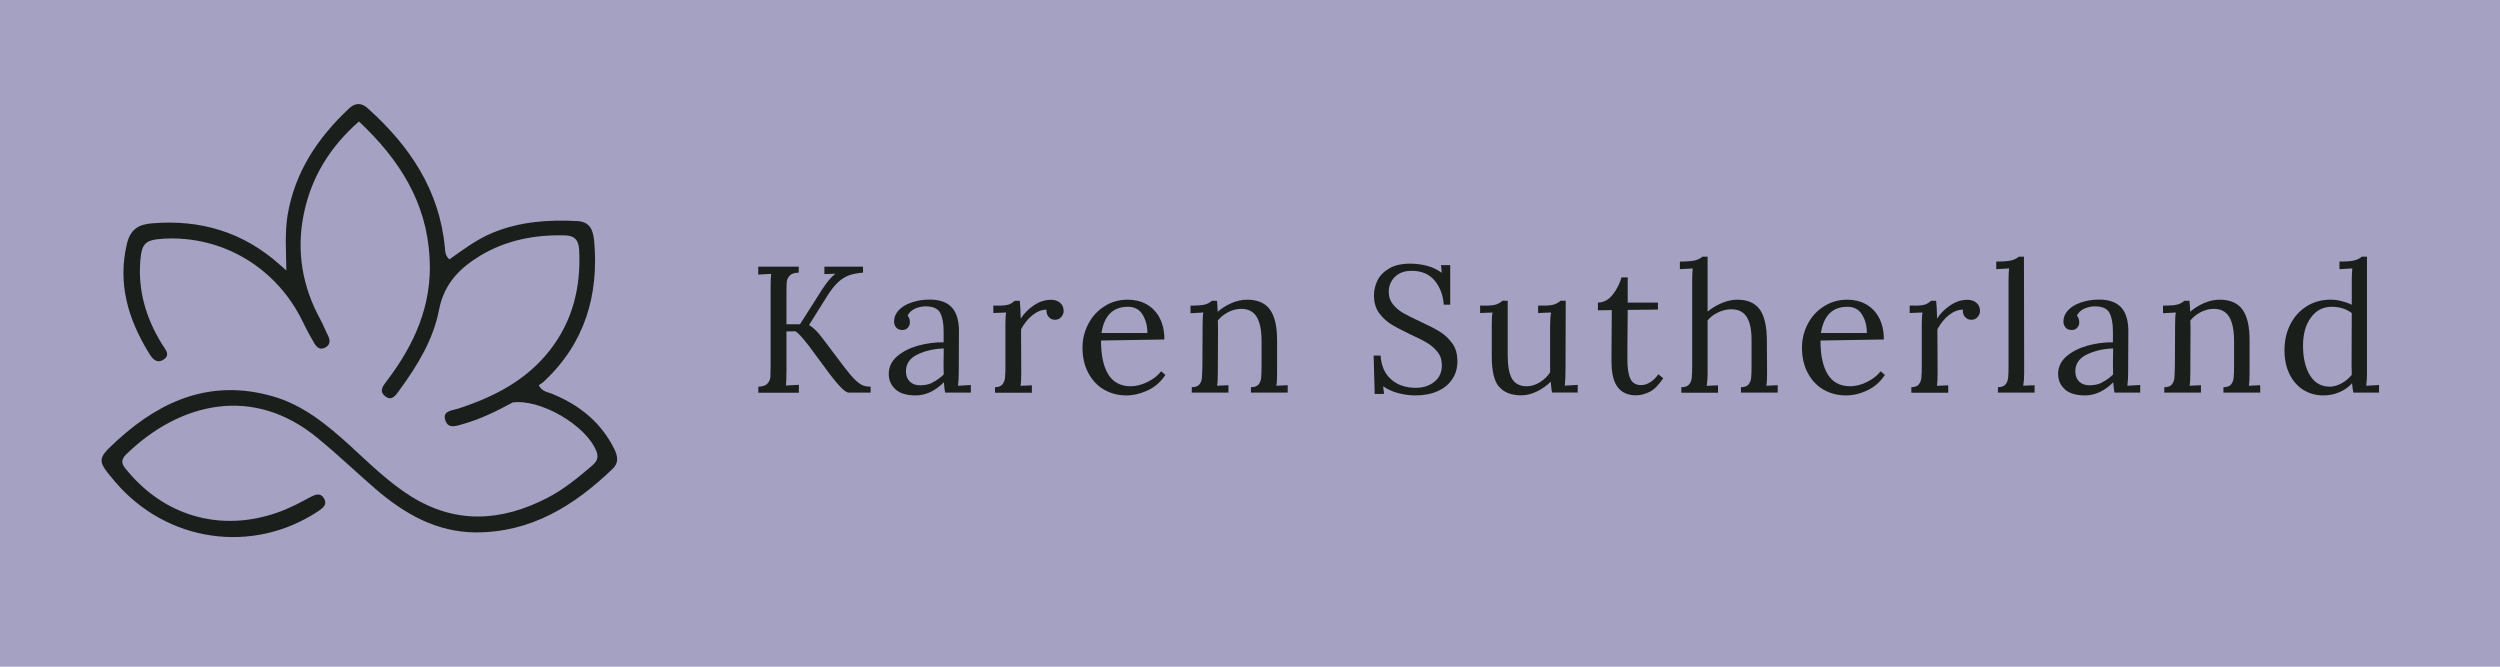
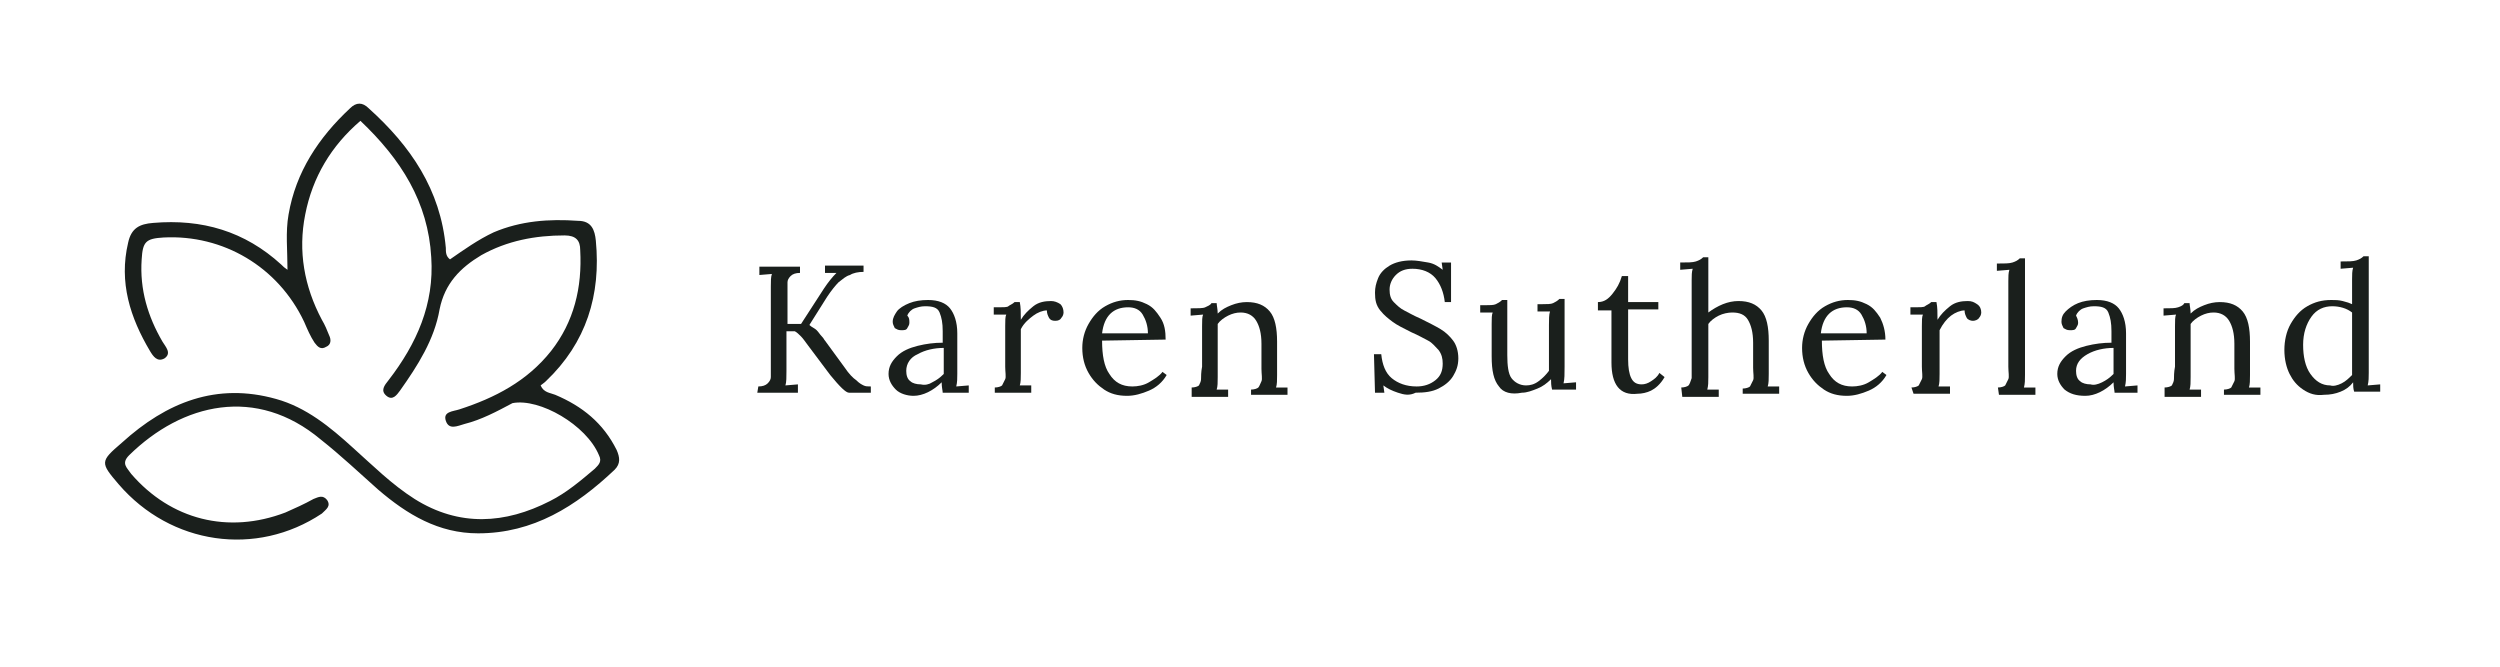
- <svg xmlns="http://www.w3.org/2000/svg" id="a" viewBox="0 0 240 64">
-   <defs>
-     <style>.b{fill:#a4a1c3;}.c{fill:none;isolation:isolate;}.d{fill:#1a1f1c;}</style>
-   </defs>
-   <rect class="b" width="240" height="64" />
-   <g class="c">
-     <path class="d" d="m72.8,37.12c.4-.01.69-.1.86-.28s.27-.38.29-.61.03-.65.03-1.24v-7.46c0-.48.02-.9.05-1.24l-1.24.07v-.76h3.89v.57c-.4.01-.69.1-.86.28s-.27.38-.29.61c-.02.24-.03.65-.03,1.24v2.83h1.3l2.16-3.4c.43-.65.83-1.13,1.23-1.45l-1.05.03v-.71h3.71v.57c-.53.05-.98.13-1.34.26-.36.13-.72.35-1.06.67-.35.32-.71.79-1.09,1.4l-1.69,2.7c.25.16.47.34.66.53.18.19.35.38.49.57s.24.31.29.37l1.94,2.57c.43.57.78.98,1.06,1.24.28.27.53.44.73.52.21.08.45.12.74.12v.57h-2.11c-.3,0-.88-.56-1.75-1.69l-2.07-2.8c-.28-.36-.52-.65-.72-.88-.2-.23-.39-.4-.58-.52l-.85.02v3.82c0,.61-.02,1.07-.05,1.37l1.24-.07v.76h-3.89v-.57Z" />
-     <path class="d" d="m85.99,37.39c-.44-.38-.67-.88-.67-1.49,0-.67.27-1.23.8-1.69.54-.46,1.21-.8,2.02-1.03.81-.22,1.63-.33,2.45-.32v-1.07c0-.75-.11-1.33-.33-1.75s-.69-.63-1.4-.63c-.36,0-.7.08-1.02.22-.32.15-.56.37-.71.67.15.16.22.38.22.66,0,.17-.06.34-.19.49-.13.16-.31.23-.55.23s-.43-.08-.57-.23c-.14-.16-.21-.36-.21-.61,0-.38.15-.73.44-1.05.29-.32.7-.57,1.23-.75.52-.18,1.11-.28,1.75-.28.97,0,1.68.26,2.14.77.46.51.69,1.32.67,2.43l-.02,3.89c0,.37-.02.76-.07,1.18l1.23-.07v.73h-2.47c-.03-.17-.08-.5-.12-.99-.84.84-1.75,1.26-2.71,1.26-.84,0-1.48-.19-1.93-.57Zm3.52-.67c.36-.17.72-.42,1.09-.77-.01-.17-.02-.47-.02-.88l.02-1.62c-.94.03-1.79.23-2.52.58-.74.35-1.11.89-1.11,1.62,0,.43.13.75.38.99.25.23.58.35.97.35.44,0,.84-.08,1.19-.25Z" />
-     <path class="d" d="m95.5,37.17c.33,0,.57-.08.72-.25.14-.17.23-.38.26-.64.03-.26.04-.67.04-1.22v-3.94c0-.48.02-.86.07-1.12l-1.23.05v-.71h.54c.44,0,.75-.04.95-.11.2-.07.38-.19.55-.35h.5c.05.45.07,1.02.09,1.71.29-.47.7-.89,1.24-1.26s1.09-.55,1.67-.55c.35,0,.63.09.86.28.23.18.35.46.35.81,0,.18-.07.37-.22.55-.14.18-.35.28-.61.28s-.46-.1-.62-.29c-.16-.19-.22-.42-.19-.68-.44-.01-.88.16-1.32.5s-.82.81-1.13,1.38l.02,4.25c0,.52-.02.91-.07,1.18l1.09-.05v.71h-3.54v-.52Z" />
-     <path class="d" d="m105.98,37.4c-.64-.37-1.14-.91-1.51-1.61-.37-.7-.55-1.5-.55-2.41,0-.81.18-1.56.55-2.27.37-.71.88-1.28,1.55-1.7.66-.43,1.41-.64,2.25-.64.66,0,1.25.14,1.78.43.53.29.95.72,1.26,1.29s.47,1.27.47,2.1l-6.08.1c-.01,1.38.22,2.46.68,3.23.47.77,1.19,1.16,2.17,1.16.53,0,1.07-.14,1.63-.42.56-.28.99-.62,1.29-1.02l.41.35c-.44.67-1,1.16-1.7,1.49-.7.32-1.38.48-2.05.48-.79,0-1.51-.19-2.15-.56Zm4.17-5.43c0-.69-.16-1.28-.47-1.78-.31-.5-.78-.74-1.4-.74-1.43,0-2.28.84-2.54,2.52h4.41Z" />
-     <path class="d" d="m114.41,37.17c.33,0,.57-.08.72-.25.14-.17.23-.38.25-.62.02-.25.04-.66.05-1.24l.02-3.94c0-.48.02-.86.07-1.12l-1.23.07v-.73c.68,0,1.15-.04,1.4-.11.25-.07.47-.19.64-.35h.5c.02.22.05.57.07,1.05.39-.35.84-.62,1.34-.84.5-.21.99-.32,1.48-.32,1,0,1.73.31,2.19.94.46.63.69,1.6.69,2.93v3.21c0,.52-.02.91-.07,1.18l1.09-.05v.71h-3.53v-.52c.33,0,.57-.08.72-.25s.23-.38.26-.64c.03-.26.04-.67.04-1.22v-2.42c-.01-.99-.17-1.74-.48-2.24s-.8-.75-1.47-.75c-.41,0-.83.1-1.24.31-.41.21-.75.48-1.01.81.01.13.02.35.02.67l-.02,4.41c0,.52-.02.91-.07,1.18l1.09-.05v.71h-3.52v-.52Z" />
-     <path class="d" d="m134.22,37.74c-.55-.15-1.03-.37-1.44-.66l.09.74h-.9l-.1-3.68h.67c.06.99.4,1.75,1.02,2.29.62.54,1.41.8,2.37.8.7,0,1.29-.19,1.77-.58.48-.39.72-.91.72-1.58,0-.5-.13-.92-.41-1.27-.27-.35-.61-.65-1-.88-.4-.24-.94-.51-1.62-.82-.77-.37-1.39-.69-1.84-.97s-.84-.64-1.17-1.1-.48-1.02-.48-1.69c0-.46.11-.92.32-1.38.21-.46.58-.85,1.11-1.17.52-.32,1.22-.48,2.08-.48.52,0,1.04.07,1.56.2s1,.36,1.44.68l-.07-.74h.88v3.8h-.62c-.06-.91-.35-1.68-.87-2.31-.52-.63-1.26-.94-2.2-.94-.69,0-1.23.19-1.62.58-.39.39-.59.87-.59,1.44,0,.46.13.86.4,1.19.26.33.59.61.97.83.38.22.92.49,1.61.81.78.36,1.41.68,1.89.97.48.29.88.67,1.22,1.13s.5,1.04.5,1.72-.16,1.22-.48,1.71c-.32.5-.78.88-1.39,1.16-.61.28-1.34.42-2.18.42-.54,0-1.09-.08-1.63-.22Z" />
-     <path class="d" d="m143.89,37.12c-.46-.56-.68-1.54-.68-2.92v-3.08c0-.48.02-.86.07-1.12l-1.19.05v-.71h.54c.45,0,.79-.04,1.02-.12.23-.08.43-.2.59-.35h.5v5.27c0,1.01.14,1.76.42,2.23.28.47.75.71,1.41.71.43,0,.84-.13,1.25-.38.41-.25.74-.57.99-.95v-4.44c0-.54.03-.98.09-1.31l-1.24.05v-.71h.54c.45,0,.79-.04,1.02-.12s.43-.2.59-.35h.5l-.02,6.53c0,.67-.02,1.21-.07,1.62l1.24-.07v.73h-2.47c-.06-.36-.1-.7-.12-1.04-.38.38-.82.69-1.33.94-.51.25-1,.37-1.49.37-.98,0-1.7-.28-2.15-.85Z" />
-     <path class="d" d="m154.7,34.78l.03-5.01-1.33.02v-.74c.55-.01,1.02-.26,1.41-.75.39-.49.67-1.05.86-1.67h.59v2.42h2.9v.67l-2.9.03c-.01,1.76-.02,2.98-.03,3.66,0,.68,0,1.06,0,1.14,0,.82.1,1.43.29,1.82.2.4.54.6,1.02.6.3,0,.6-.09.89-.28.29-.18.55-.44.77-.76l.47.38c-.45.67-.89,1.11-1.33,1.32-.44.21-.86.32-1.28.32-1.58,0-2.36-1.06-2.35-3.18Z" />
-     <path class="d" d="m161.41,37.17c.33,0,.58-.08.73-.25.15-.17.24-.38.27-.65.03-.26.04-.67.04-1.21v-8.17c0-.44.02-.81.05-1.12l-1.23.07v-.73c.69,0,1.18-.04,1.48-.12s.52-.2.68-.35h.5v5.27c.4-.33.86-.61,1.37-.82.51-.21,1-.32,1.47-.32.99,0,1.71.31,2.16.93s.68,1.6.69,2.94l.02,3.21c0,.52-.02.91-.07,1.18l1.09-.05v.71h-3.53v-.52c.33,0,.57-.08.72-.25.14-.17.23-.38.26-.64s.04-.67.04-1.22v-2.42c0-.99-.16-1.73-.47-2.22-.31-.49-.8-.73-1.47-.73-.43,0-.85.1-1.27.3-.42.2-.76.46-1.01.77v5.1c0,.45-.03.84-.09,1.18l1.09-.05v.71h-3.52v-.52Z" />
-     <path class="d" d="m175.05,37.4c-.64-.37-1.14-.91-1.51-1.61-.37-.7-.55-1.5-.55-2.41,0-.81.18-1.56.55-2.27.37-.71.88-1.28,1.55-1.7s1.41-.64,2.25-.64c.66,0,1.25.14,1.78.43.53.29.95.72,1.26,1.29.31.57.47,1.27.47,2.1l-6.08.1c-.01,1.38.22,2.46.68,3.23.47.77,1.19,1.16,2.17,1.16.53,0,1.07-.14,1.63-.42s.99-.62,1.29-1.02l.41.35c-.44.67-1,1.16-1.7,1.49s-1.38.48-2.05.48c-.79,0-1.51-.19-2.15-.56Zm4.17-5.43c0-.69-.16-1.28-.47-1.78-.31-.5-.78-.74-1.4-.74-1.43,0-2.28.84-2.54,2.52h4.41Z" />
-     <path class="d" d="m183.47,37.17c.33,0,.57-.08.72-.25.14-.17.23-.38.26-.64.03-.26.04-.67.04-1.22v-3.94c0-.48.02-.86.07-1.12l-1.23.05v-.71h.54c.44,0,.75-.04.95-.11.2-.07.38-.19.55-.35h.5c.05.45.08,1.02.09,1.71.29-.47.7-.89,1.24-1.26.54-.37,1.09-.55,1.67-.55.35,0,.63.09.86.28s.35.46.35.81c0,.18-.07.37-.22.55-.14.18-.35.28-.61.28s-.46-.1-.62-.29-.22-.42-.19-.68c-.44-.01-.88.16-1.32.5s-.82.81-1.13,1.38l.02,4.25c0,.52-.02.91-.07,1.18l1.09-.05v.71h-3.54v-.52Z" />
-     <path class="d" d="m191.8,37.17c.33,0,.57-.08.72-.25.14-.17.23-.38.26-.64.03-.26.04-.67.04-1.22v-8.17c0-.44.02-.81.05-1.12l-1.23.07v-.73c.69,0,1.18-.04,1.48-.12s.52-.2.68-.35h.5l.02,11.21c0,.45-.03.84-.09,1.18l1.09-.05v.71h-3.52v-.52Z" />
-     <path class="d" d="m198.25,37.39c-.44-.38-.67-.88-.67-1.49,0-.67.27-1.23.8-1.69.54-.46,1.21-.8,2.02-1.03.81-.22,1.63-.33,2.44-.32v-1.07c0-.75-.11-1.33-.33-1.75s-.69-.63-1.4-.63c-.36,0-.7.08-1.02.22-.32.15-.56.37-.71.67.15.16.23.38.23.66,0,.17-.06.34-.19.49-.13.16-.31.23-.55.23s-.43-.08-.57-.23c-.14-.16-.21-.36-.21-.61,0-.38.15-.73.44-1.05.29-.32.7-.57,1.23-.75s1.11-.28,1.75-.28c.97,0,1.68.26,2.14.77.46.51.69,1.32.67,2.43l-.02,3.89c0,.37-.02.76-.07,1.18l1.23-.07v.73h-2.47c-.04-.17-.08-.5-.12-.99-.84.84-1.75,1.26-2.71,1.26-.84,0-1.48-.19-1.93-.57Zm3.52-.67c.36-.17.72-.42,1.09-.77-.01-.17-.02-.47-.02-.88l.02-1.62c-.94.03-1.79.23-2.52.58s-1.11.89-1.11,1.62c0,.43.13.75.38.99.25.23.58.35.97.35.44,0,.83-.08,1.19-.25Z" />
-     <path class="d" d="m207.77,37.17c.33,0,.57-.08.72-.25.14-.17.23-.38.25-.62.02-.25.04-.66.05-1.24l.02-3.94c0-.48.02-.86.07-1.12l-1.23.07v-.73c.68,0,1.15-.04,1.4-.11.25-.07.47-.19.64-.35h.5c.02.22.05.57.07,1.05.39-.35.84-.62,1.34-.84.5-.21.99-.32,1.48-.32,1,0,1.73.31,2.19.94.46.63.69,1.6.69,2.93v3.21c0,.52-.02.91-.07,1.18l1.09-.05v.71h-3.53v-.52c.33,0,.57-.08.72-.25.14-.17.23-.38.26-.64.03-.26.04-.67.04-1.22v-2.42c-.01-.99-.17-1.74-.48-2.24-.31-.5-.8-.75-1.47-.75-.41,0-.83.1-1.24.31-.41.21-.75.48-1.01.81.01.13.02.35.02.67l-.02,4.41c0,.52-.02.91-.07,1.18l1.09-.05v.71h-3.52v-.52Z" />
-     <path class="d" d="m221.12,37.43c-.56-.36-1.01-.86-1.33-1.52-.32-.66-.48-1.42-.48-2.3,0-.92.19-1.75.57-2.49.38-.74.91-1.31,1.58-1.73.67-.42,1.44-.62,2.29-.62.36,0,.72.05,1.1.15.37.1.68.21.92.34v-2.37c0-.44.02-.81.05-1.12l-1.23.07v-.73c.68,0,1.17-.04,1.46-.12s.52-.2.68-.35h.5v11.21c0,.37-.02.76-.07,1.18l1.23-.07v.73h-2.47c-.06-.31-.1-.61-.12-.9-.33.37-.74.66-1.22.86-.48.21-.99.31-1.55.31-.71,0-1.35-.18-1.92-.54Zm3.67-.63c.39-.21.71-.49.98-.82-.01-.18-.02-.5-.02-.95l.02-4.98c-.54-.4-1.18-.6-1.92-.6-.83,0-1.5.34-2,1.03-.51.69-.76,1.59-.76,2.72s.22,2.12.67,2.84c.45.72,1.08,1.08,1.9,1.08.37,0,.75-.11,1.13-.32Z" />
+ <svg xmlns="http://www.w3.org/2000/svg" version="1.1" id="a" x="0px" y="0px" viewBox="0 0 240 64" style="enable-background:new 0 0 240 64;" xml:space="preserve">
+   <style type="text/css">
+ 	.st0{fill:#1A1F1C;}
+ </style>
+   <g>
+     <path class="st0" d="M72.8,37.1c0.4,0,0.7-0.1,0.9-0.3s0.3-0.4,0.3-0.6s0-0.7,0-1.2v-7.5c0-0.5,0-0.9,0.1-1.2l-1.2,0.1v-0.8h3.9   v0.6c-0.4,0-0.7,0.1-0.9,0.3s-0.3,0.4-0.3,0.6c0,0.2,0,0.6,0,1.2v2.8h1.3l2.2-3.4c0.4-0.6,0.8-1.1,1.2-1.5l-1.1,0v-0.7h3.7v0.6   c-0.5,0-1,0.1-1.3,0.3c-0.4,0.1-0.7,0.4-1.1,0.7c-0.3,0.3-0.7,0.8-1.1,1.4l-1.7,2.7c0.2,0.2,0.5,0.3,0.7,0.5   c0.2,0.2,0.3,0.4,0.5,0.6s0.2,0.3,0.3,0.4l1.9,2.6c0.4,0.6,0.8,1,1.1,1.2c0.3,0.3,0.5,0.4,0.7,0.5c0.2,0.1,0.4,0.1,0.7,0.1v0.6   h-2.1c-0.3,0-0.9-0.6-1.8-1.7l-2.1-2.8c-0.3-0.4-0.5-0.7-0.7-0.9c-0.2-0.2-0.4-0.4-0.6-0.5l-0.8,0v3.8c0,0.6,0,1.1-0.1,1.4l1.2-0.1   v0.8h-3.9L72.8,37.1L72.8,37.1z" />
+     <path class="st0" d="M86,37.4c-0.4-0.4-0.7-0.9-0.7-1.5c0-0.7,0.3-1.2,0.8-1.7c0.5-0.5,1.2-0.8,2-1c0.8-0.2,1.6-0.3,2.4-0.3v-1.1   c0-0.8-0.1-1.3-0.3-1.8s-0.7-0.6-1.4-0.6c-0.4,0-0.7,0.1-1,0.2c-0.3,0.1-0.6,0.4-0.7,0.7c0.2,0.2,0.2,0.4,0.2,0.7   c0,0.2-0.1,0.3-0.2,0.5c-0.1,0.2-0.3,0.2-0.6,0.2s-0.4-0.1-0.6-0.2c-0.1-0.2-0.2-0.4-0.2-0.6c0-0.4,0.2-0.7,0.4-1s0.7-0.6,1.2-0.8   c0.5-0.2,1.1-0.3,1.8-0.3c1,0,1.7,0.3,2.1,0.8s0.7,1.3,0.7,2.4l0,3.9c0,0.4,0,0.8-0.1,1.2l1.2-0.1v0.7h-2.5c0-0.2-0.1-0.5-0.1-1   c-0.8,0.8-1.8,1.3-2.7,1.3C87.1,38,86.4,37.8,86,37.4L86,37.4z M89.5,36.7c0.4-0.2,0.7-0.4,1.1-0.8c0-0.2,0-0.5,0-0.9l0-1.6   c-0.9,0-1.8,0.2-2.5,0.6c-0.7,0.3-1.1,0.9-1.1,1.6c0,0.4,0.1,0.8,0.4,1c0.2,0.2,0.6,0.3,1,0.3C88.8,37,89.2,36.9,89.5,36.7   L89.5,36.7z" />
+     <path class="st0" d="M95.5,37.2c0.3,0,0.6-0.1,0.7-0.2c0.1-0.2,0.2-0.4,0.3-0.6s0-0.7,0-1.2v-3.9c0-0.5,0-0.9,0.1-1.1l-1.2,0v-0.7   h0.5c0.4,0,0.8,0,0.9-0.1s0.4-0.2,0.6-0.4h0.5c0.1,0.5,0.1,1,0.1,1.7c0.3-0.5,0.7-0.9,1.2-1.3s1.1-0.5,1.7-0.5   c0.3,0,0.6,0.1,0.9,0.3c0.2,0.2,0.3,0.5,0.3,0.8c0,0.2-0.1,0.4-0.2,0.5c-0.1,0.2-0.3,0.3-0.6,0.3s-0.5-0.1-0.6-0.3   s-0.2-0.4-0.2-0.7c-0.4,0-0.9,0.2-1.3,0.5S98.3,31,98,31.6l0,4.2c0,0.5,0,0.9-0.1,1.2l1.1,0v0.7h-3.5L95.5,37.2L95.5,37.2z" />
+     <path class="st0" d="M106,37.4c-0.6-0.4-1.1-0.9-1.5-1.6s-0.6-1.5-0.6-2.4c0-0.8,0.2-1.6,0.6-2.3c0.4-0.7,0.9-1.3,1.6-1.7   c0.7-0.4,1.4-0.6,2.2-0.6c0.7,0,1.2,0.1,1.8,0.4s0.9,0.7,1.3,1.3s0.5,1.3,0.5,2.1l-6.1,0.1c0,1.4,0.2,2.5,0.7,3.2   c0.5,0.8,1.2,1.2,2.2,1.2c0.5,0,1.1-0.1,1.6-0.4s1-0.6,1.3-1l0.4,0.3c-0.4,0.7-1,1.2-1.7,1.5c-0.7,0.3-1.4,0.5-2.1,0.5   C107.3,38,106.6,37.8,106,37.4z M110.2,32c0-0.7-0.2-1.3-0.5-1.8s-0.8-0.7-1.4-0.7c-1.4,0-2.3,0.8-2.5,2.5   C105.7,32,110.1,32,110.2,32z" />
+     <path class="st0" d="M114.4,37.2c0.3,0,0.6-0.1,0.7-0.2c0.1-0.2,0.2-0.4,0.2-0.6c0-0.2,0-0.7,0.1-1.2l0-3.9c0-0.5,0-0.9,0.1-1.1   l-1.2,0.1v-0.7c0.7,0,1.2,0,1.4-0.1s0.5-0.2,0.6-0.4h0.5c0,0.2,0.1,0.6,0.1,1c0.4-0.4,0.8-0.6,1.3-0.8c0.5-0.2,1-0.3,1.5-0.3   c1,0,1.7,0.3,2.2,0.9c0.5,0.6,0.7,1.6,0.7,2.9v3.2c0,0.5,0,0.9-0.1,1.2l1.1,0v0.7h-3.5v-0.5c0.3,0,0.6-0.1,0.7-0.2s0.2-0.4,0.3-0.6   s0-0.7,0-1.2v-2.4c0-1-0.2-1.7-0.5-2.2s-0.8-0.8-1.5-0.8c-0.4,0-0.8,0.1-1.2,0.3c-0.4,0.2-0.8,0.5-1,0.8c0,0.1,0,0.4,0,0.7l0,4.4   c0,0.5,0,0.9-0.1,1.2l1.1,0v0.7h-3.5C114.4,37.7,114.4,37.2,114.4,37.2z" />
+     <path class="st0" d="M134.2,37.7c-0.6-0.2-1-0.4-1.4-0.7l0.1,0.7H132l-0.1-3.7h0.7c0.1,1,0.4,1.8,1,2.3c0.6,0.5,1.4,0.8,2.4,0.8   c0.7,0,1.3-0.2,1.8-0.6c0.5-0.4,0.7-0.9,0.7-1.6c0-0.5-0.1-0.9-0.4-1.3c-0.3-0.3-0.6-0.7-1-0.9c-0.4-0.2-0.9-0.5-1.6-0.8   c-0.8-0.4-1.4-0.7-1.8-1s-0.8-0.6-1.2-1.1s-0.5-1-0.5-1.7c0-0.5,0.1-0.9,0.3-1.4s0.6-0.9,1.1-1.2c0.5-0.3,1.2-0.5,2.1-0.5   c0.5,0,1,0.1,1.6,0.2s1,0.4,1.4,0.7l-0.1-0.7h0.9v3.8h-0.6c-0.1-0.9-0.4-1.7-0.9-2.3c-0.5-0.6-1.3-0.9-2.2-0.9   c-0.7,0-1.2,0.2-1.6,0.6s-0.6,0.9-0.6,1.4c0,0.5,0.1,0.9,0.4,1.2c0.3,0.3,0.6,0.6,1,0.8s0.9,0.5,1.6,0.8c0.8,0.4,1.4,0.7,1.9,1   c0.5,0.3,0.9,0.7,1.2,1.1s0.5,1,0.5,1.7s-0.2,1.2-0.5,1.7c-0.3,0.5-0.8,0.9-1.4,1.2s-1.3,0.4-2.2,0.4   C135.3,38,134.8,37.9,134.2,37.7L134.2,37.7z" />
+     <path class="st0" d="M143.9,37.1c-0.5-0.6-0.7-1.5-0.7-2.9v-3.1c0-0.5,0-0.9,0.1-1.1l-1.2,0v-0.7h0.5c0.4,0,0.8,0,1-0.1   c0.2-0.1,0.4-0.2,0.6-0.4h0.5v5.3c0,1,0.1,1.8,0.4,2.2s0.8,0.7,1.4,0.7c0.4,0,0.8-0.1,1.2-0.4s0.7-0.6,1-1v-4.4c0-0.5,0-1,0.1-1.3   l-1.2,0v-0.7h0.5c0.4,0,0.8,0,1-0.1s0.4-0.2,0.6-0.4h0.5l0,6.5c0,0.7,0,1.2-0.1,1.6l1.2-0.1v0.7H149c-0.1-0.4-0.1-0.7-0.1-1   c-0.4,0.4-0.8,0.7-1.3,0.9s-1,0.4-1.5,0.4C145.1,37.9,144.3,37.7,143.9,37.1L143.9,37.1z" />
+     <path class="st0" d="M154.7,34.8l0-5l-1.3,0V29c0.6,0,1-0.3,1.4-0.8s0.7-1,0.9-1.7h0.6V29h2.9v0.7l-2.9,0c0,1.8,0,3,0,3.7   c0,0.7,0,1.1,0,1.1c0,0.8,0.1,1.4,0.3,1.8c0.2,0.4,0.5,0.6,1,0.6c0.3,0,0.6-0.1,0.9-0.3c0.3-0.2,0.6-0.4,0.8-0.8l0.5,0.4   c-0.4,0.7-0.9,1.1-1.3,1.3s-0.9,0.3-1.3,0.3C155.5,38,154.7,36.9,154.7,34.8L154.7,34.8z" />
+     <path class="st0" d="M161.4,37.2c0.3,0,0.6-0.1,0.7-0.2s0.2-0.4,0.3-0.7c0-0.3,0-0.7,0-1.2v-8.2c0-0.4,0-0.8,0.1-1.1l-1.2,0.1v-0.7   c0.7,0,1.2,0,1.5-0.1s0.5-0.2,0.7-0.4h0.5v5.3c0.4-0.3,0.9-0.6,1.4-0.8s1-0.3,1.5-0.3c1,0,1.7,0.3,2.2,0.9s0.7,1.6,0.7,2.9l0,3.2   c0,0.5,0,0.9-0.1,1.2l1.1,0v0.7h-3.5v-0.5c0.3,0,0.6-0.1,0.7-0.2c0.1-0.2,0.2-0.4,0.3-0.6s0-0.7,0-1.2v-2.4c0-1-0.2-1.7-0.5-2.2   s-0.8-0.7-1.5-0.7c-0.4,0-0.9,0.1-1.3,0.3c-0.4,0.2-0.8,0.5-1,0.8v5.1c0,0.5,0,0.8-0.1,1.2l1.1,0v0.7h-3.5L161.4,37.2L161.4,37.2z" />
+     <path class="st0" d="M175.1,37.4c-0.6-0.4-1.1-0.9-1.5-1.6s-0.6-1.5-0.6-2.4c0-0.8,0.2-1.6,0.6-2.3c0.4-0.7,0.9-1.3,1.6-1.7   s1.4-0.6,2.2-0.6c0.7,0,1.2,0.1,1.8,0.4s0.9,0.7,1.3,1.3c0.3,0.6,0.5,1.3,0.5,2.1l-6.1,0.1c0,1.4,0.2,2.5,0.7,3.2   c0.5,0.8,1.2,1.2,2.2,1.2c0.5,0,1.1-0.1,1.6-0.4s1-0.6,1.3-1l0.4,0.3c-0.4,0.7-1,1.2-1.7,1.5s-1.4,0.5-2.1,0.5   C176.4,38,175.7,37.8,175.1,37.4z M179.2,32c0-0.7-0.2-1.3-0.5-1.8s-0.8-0.7-1.4-0.7c-1.4,0-2.3,0.8-2.5,2.5H179.2L179.2,32z" />
+     <path class="st0" d="M183.5,37.2c0.3,0,0.6-0.1,0.7-0.2c0.1-0.2,0.2-0.4,0.3-0.6s0-0.7,0-1.2v-3.9c0-0.5,0-0.9,0.1-1.1l-1.2,0v-0.7   h0.5c0.4,0,0.8,0,0.9-0.1s0.4-0.2,0.6-0.4h0.5c0.1,0.5,0.1,1,0.1,1.7c0.3-0.5,0.7-0.9,1.2-1.3c0.5-0.4,1.1-0.5,1.7-0.5   c0.4,0,0.6,0.1,0.9,0.3s0.4,0.5,0.4,0.8c0,0.2-0.1,0.4-0.2,0.5c-0.1,0.2-0.4,0.3-0.6,0.3s-0.5-0.1-0.6-0.3s-0.2-0.4-0.2-0.7   c-0.4,0-0.9,0.2-1.3,0.5s-0.8,0.8-1.1,1.4l0,4.2c0,0.5,0,0.9-0.1,1.2l1.1,0v0.7h-3.5L183.5,37.2L183.5,37.2z" />
+     <path class="st0" d="M191.8,37.2c0.3,0,0.6-0.1,0.7-0.2c0.1-0.2,0.2-0.4,0.3-0.6s0-0.7,0-1.2v-8.2c0-0.4,0-0.8,0.1-1.1l-1.2,0.1   v-0.7c0.7,0,1.2,0,1.5-0.1s0.5-0.2,0.7-0.4h0.5l0,11.2c0,0.5,0,0.8-0.1,1.2l1.1,0v0.7h-3.5L191.8,37.2L191.8,37.2z" />
+     <path class="st0" d="M198.2,37.4c-0.4-0.4-0.7-0.9-0.7-1.5c0-0.7,0.3-1.2,0.8-1.7c0.5-0.5,1.2-0.8,2-1c0.8-0.2,1.6-0.3,2.4-0.3   v-1.1c0-0.8-0.1-1.3-0.3-1.8s-0.7-0.6-1.4-0.6c-0.4,0-0.7,0.1-1,0.2c-0.3,0.1-0.6,0.4-0.7,0.7c0.1,0.2,0.2,0.4,0.2,0.7   c0,0.2-0.1,0.3-0.2,0.5c-0.1,0.2-0.3,0.2-0.6,0.2s-0.4-0.1-0.6-0.2c-0.1-0.2-0.2-0.4-0.2-0.6c0-0.4,0.1-0.7,0.4-1   c0.3-0.3,0.7-0.6,1.2-0.8s1.1-0.3,1.8-0.3c1,0,1.7,0.3,2.1,0.8s0.7,1.3,0.7,2.4l0,3.9c0,0.4,0,0.8-0.1,1.2l1.2-0.1v0.7H203   c0-0.2-0.1-0.5-0.1-1c-0.8,0.8-1.8,1.3-2.7,1.3C199.3,38,198.7,37.8,198.2,37.4L198.2,37.4z M201.8,36.7c0.4-0.2,0.7-0.4,1.1-0.8   c0-0.2,0-0.5,0-0.9l0-1.6c-0.9,0-1.8,0.2-2.5,0.6s-1.1,0.9-1.1,1.6c0,0.4,0.1,0.8,0.4,1c0.2,0.2,0.6,0.3,1,0.3   C201,37,201.4,36.9,201.8,36.7L201.8,36.7z" />
+     <path class="st0" d="M207.8,37.2c0.3,0,0.6-0.1,0.7-0.2c0.1-0.2,0.2-0.4,0.2-0.6c0-0.2,0-0.7,0.1-1.2l0-3.9c0-0.5,0-0.9,0.1-1.1   l-1.2,0.1v-0.7c0.7,0,1.1,0,1.4-0.1s0.5-0.2,0.6-0.4h0.5c0,0.2,0.1,0.6,0.1,1c0.4-0.4,0.8-0.6,1.3-0.8c0.5-0.2,1-0.3,1.5-0.3   c1,0,1.7,0.3,2.2,0.9c0.5,0.6,0.7,1.6,0.7,2.9v3.2c0,0.5,0,0.9-0.1,1.2l1.1,0v0.7h-3.5v-0.5c0.3,0,0.6-0.1,0.7-0.2   c0.1-0.2,0.2-0.4,0.3-0.6s0-0.7,0-1.2v-2.4c0-1-0.2-1.7-0.5-2.2s-0.8-0.8-1.5-0.8c-0.4,0-0.8,0.1-1.2,0.3s-0.8,0.5-1,0.8   c0,0.1,0,0.4,0,0.7l0,4.4c0,0.5,0,0.9-0.1,1.2l1.1,0v0.7h-3.5L207.8,37.2L207.8,37.2z" />
+     <path class="st0" d="M221.1,37.4c-0.6-0.4-1-0.9-1.3-1.5s-0.5-1.4-0.5-2.3c0-0.9,0.2-1.8,0.6-2.5s0.9-1.3,1.6-1.7s1.4-0.6,2.3-0.6   c0.4,0,0.7,0,1.1,0.1c0.4,0.1,0.7,0.2,0.9,0.3v-2.4c0-0.4,0-0.8,0.1-1.1l-1.2,0.1v-0.7c0.7,0,1.2,0,1.5-0.1s0.5-0.2,0.7-0.4h0.5   v11.2c0,0.4,0,0.8-0.1,1.2l1.2-0.1v0.7h-2.5c-0.1-0.3-0.1-0.6-0.1-0.9c-0.3,0.4-0.7,0.7-1.2,0.9c-0.5,0.2-1,0.3-1.6,0.3   C222.3,38,221.7,37.8,221.1,37.4L221.1,37.4z M224.8,36.8c0.4-0.2,0.7-0.5,1-0.8c0-0.2,0-0.5,0-1l0-5c-0.5-0.4-1.2-0.6-1.9-0.6   c-0.8,0-1.5,0.3-2,1c-0.5,0.7-0.8,1.6-0.8,2.7s0.2,2.1,0.7,2.8s1.1,1.1,1.9,1.1C224,37.1,224.4,37,224.8,36.8z" />
  </g>
-   <path class="d" d="m49.16,38.67c-1.54.83-3.04,1.56-4.62,2.01-.66.18-1.51.57-1.79-.34-.32-.91.71-.94,1.26-1.12,3.43-1.12,6.53-2.72,8.77-5.59,2.22-2.84,3-6.11,2.82-9.66-.05-.91-.43-1.38-1.46-1.38-2.84-.05-5.54.46-8.01,1.94-2.01,1.21-3.5,2.72-3.98,5.2-.55,2.89-2.1,5.4-3.84,7.78-.32.43-.71,1.05-1.35.51-.62-.5-.16-1.01.18-1.46,2.66-3.5,4.37-7.32,4.1-11.81-.28-5.33-2.89-9.43-6.78-13.09-2.79,2.45-4.6,5.38-5.31,8.95-.71,3.55-.12,6.92,1.62,10.09.27.5.46,1.01.73,1.54.21.44.21.87-.27,1.12-.5.28-.83-.02-1.07-.43-.37-.62-.73-1.28-1.05-1.95-2.49-5.26-7.76-8.42-13.49-8.06-1.67.11-2.01.44-2.15,2.11-.23,2.89.55,5.5,2.04,7.94.28.5.94,1.07.18,1.56-.71.44-1.12-.18-1.44-.71-1.95-3.21-2.98-6.61-2.06-10.44.34-1.38,1.12-1.83,2.38-1.94,4.65-.39,8.77.82,12.3,3.98.16.16.34.28.62.55-.02-1.85-.16-3.57.12-5.33.71-4.15,2.88-7.39,5.88-10.21.62-.6,1.23-.57,1.83-.02,4.01,3.6,6.87,7.83,7.39,13.37.02.39.05.78.43,1.12,1.33-.94,2.65-1.94,4.17-2.56,2.61-1.07,5.31-1.26,8.06-1.12,1.28.05,1.56.87,1.67,1.9.46,5.22-.89,9.82-4.81,13.49-.16.16-.37.27-.51.37.34.67.94.66,1.38.87,2.59,1.07,4.62,2.73,5.88,5.27.34.71.43,1.33-.18,1.9-3.68,3.53-7.83,6.11-13.14,6.09-3.76-.02-6.84-1.79-9.61-4.17-1.85-1.6-3.6-3.28-5.49-4.83-6.23-5.2-13.3-3.48-18.43,1.49-.78.76-.21,1.23.23,1.76,3.76,4.42,9.32,5.79,14.77,3.66.94-.37,1.79-.83,2.68-1.31.46-.23.94-.44,1.28.11.37.6-.07.94-.55,1.26-6.29,4.17-14.54,2.98-19.48-2.82-1.79-2.11-1.79-2.17.27-4.05,4.26-3.87,9.06-5.82,14.83-4.17,2.93.83,5.22,2.72,7.42,4.72,1.88,1.72,3.73,3.55,5.89,4.9,4.31,2.68,8.66,2.4,13.03.16,1.6-.82,2.98-1.95,4.33-3.11.43-.37.67-.73.44-1.35-.96-2.54-5.49-5.15-8.15-4.71Z" />
+   <path class="st0" d="M49.2,38.7c-1.5,0.8-3,1.6-4.6,2c-0.7,0.2-1.5,0.6-1.8-0.3c-0.3-0.9,0.7-0.9,1.3-1.1c3.4-1.1,6.5-2.7,8.8-5.6  c2.2-2.8,3-6.1,2.8-9.7c0-0.9-0.4-1.4-1.5-1.4c-2.8,0-5.5,0.5-8,1.9c-2,1.2-3.5,2.7-4,5.2c-0.5,2.9-2.1,5.4-3.8,7.8  c-0.3,0.4-0.7,1-1.3,0.5c-0.6-0.5-0.2-1,0.2-1.5c2.7-3.5,4.4-7.3,4.1-11.8c-0.3-5.3-2.9-9.4-6.8-13.1c-2.8,2.4-4.6,5.4-5.3,9  c-0.7,3.5-0.1,6.9,1.6,10.1c0.3,0.5,0.5,1,0.7,1.5c0.2,0.4,0.2,0.9-0.3,1.1c-0.5,0.3-0.8,0-1.1-0.4c-0.4-0.6-0.7-1.3-1-2  c-2.5-5.3-7.8-8.4-13.5-8.1c-1.7,0.1-2,0.4-2.1,2.1c-0.2,2.9,0.6,5.5,2,7.9c0.3,0.5,0.9,1.1,0.2,1.6c-0.7,0.4-1.1-0.2-1.4-0.7  c-1.9-3.2-3-6.6-2.1-10.4c0.3-1.4,1.1-1.8,2.4-1.9c4.7-0.4,8.8,0.8,12.3,4c0.2,0.2,0.3,0.3,0.6,0.5c0-1.9-0.2-3.6,0.1-5.3  c0.7-4.1,2.9-7.4,5.9-10.2c0.6-0.6,1.2-0.6,1.8,0c4,3.6,6.9,7.8,7.4,13.4c0,0.4,0,0.8,0.4,1.1c1.3-0.9,2.7-1.9,4.2-2.6  c2.6-1.1,5.3-1.3,8.1-1.1c1.3,0,1.6,0.9,1.7,1.9c0.5,5.2-0.9,9.8-4.8,13.5c-0.2,0.2-0.4,0.3-0.5,0.4c0.3,0.7,0.9,0.7,1.4,0.9  c2.6,1.1,4.6,2.7,5.9,5.3c0.3,0.7,0.4,1.3-0.2,1.9c-3.7,3.5-7.8,6.1-13.1,6.1c-3.8,0-6.8-1.8-9.6-4.2c-1.8-1.6-3.6-3.3-5.5-4.8  c-6.2-5.2-13.3-3.5-18.4,1.5c-0.8,0.8-0.2,1.2,0.2,1.8c3.8,4.4,9.3,5.8,14.8,3.7c0.9-0.4,1.8-0.8,2.7-1.3c0.5-0.2,0.9-0.4,1.3,0.1  c0.4,0.6-0.1,0.9-0.5,1.3c-6.3,4.2-14.5,3-19.5-2.8c-1.8-2.1-1.8-2.2,0.3-4c4.3-3.9,9.1-5.8,14.8-4.2c2.9,0.8,5.2,2.7,7.4,4.7  c1.9,1.7,3.7,3.5,5.9,4.9c4.3,2.7,8.7,2.4,13,0.2c1.6-0.8,3-2,4.3-3.1c0.4-0.4,0.7-0.7,0.4-1.3C56.3,40.8,51.8,38.2,49.2,38.7  L49.2,38.7z" />
</svg>
